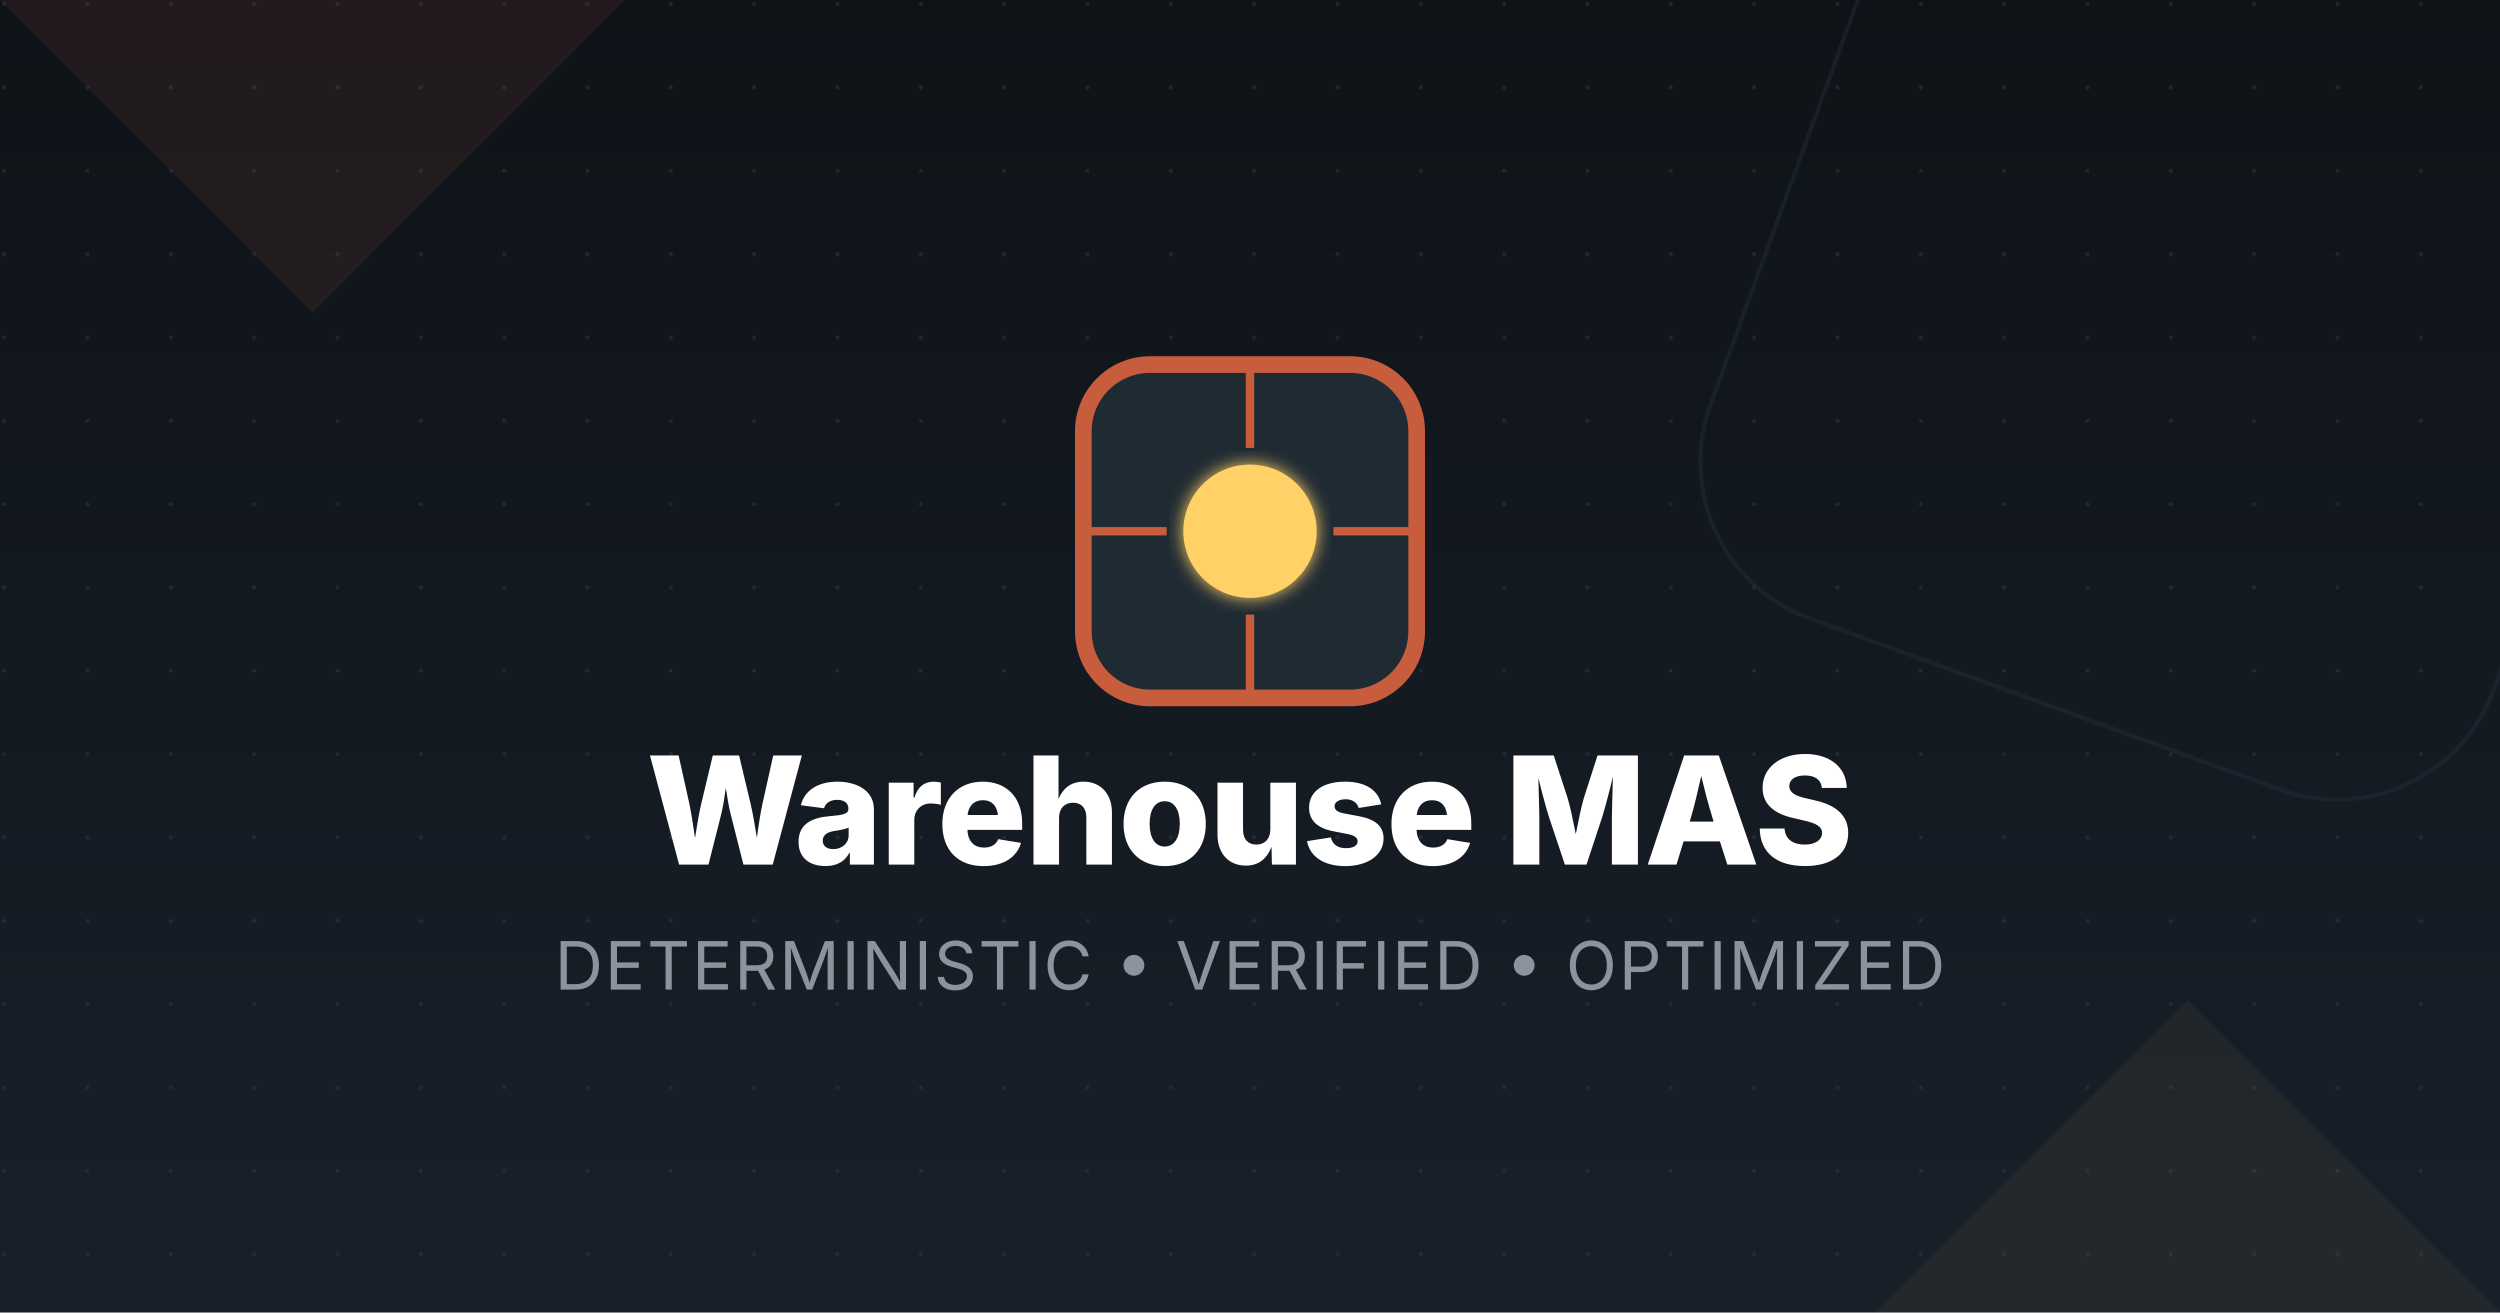
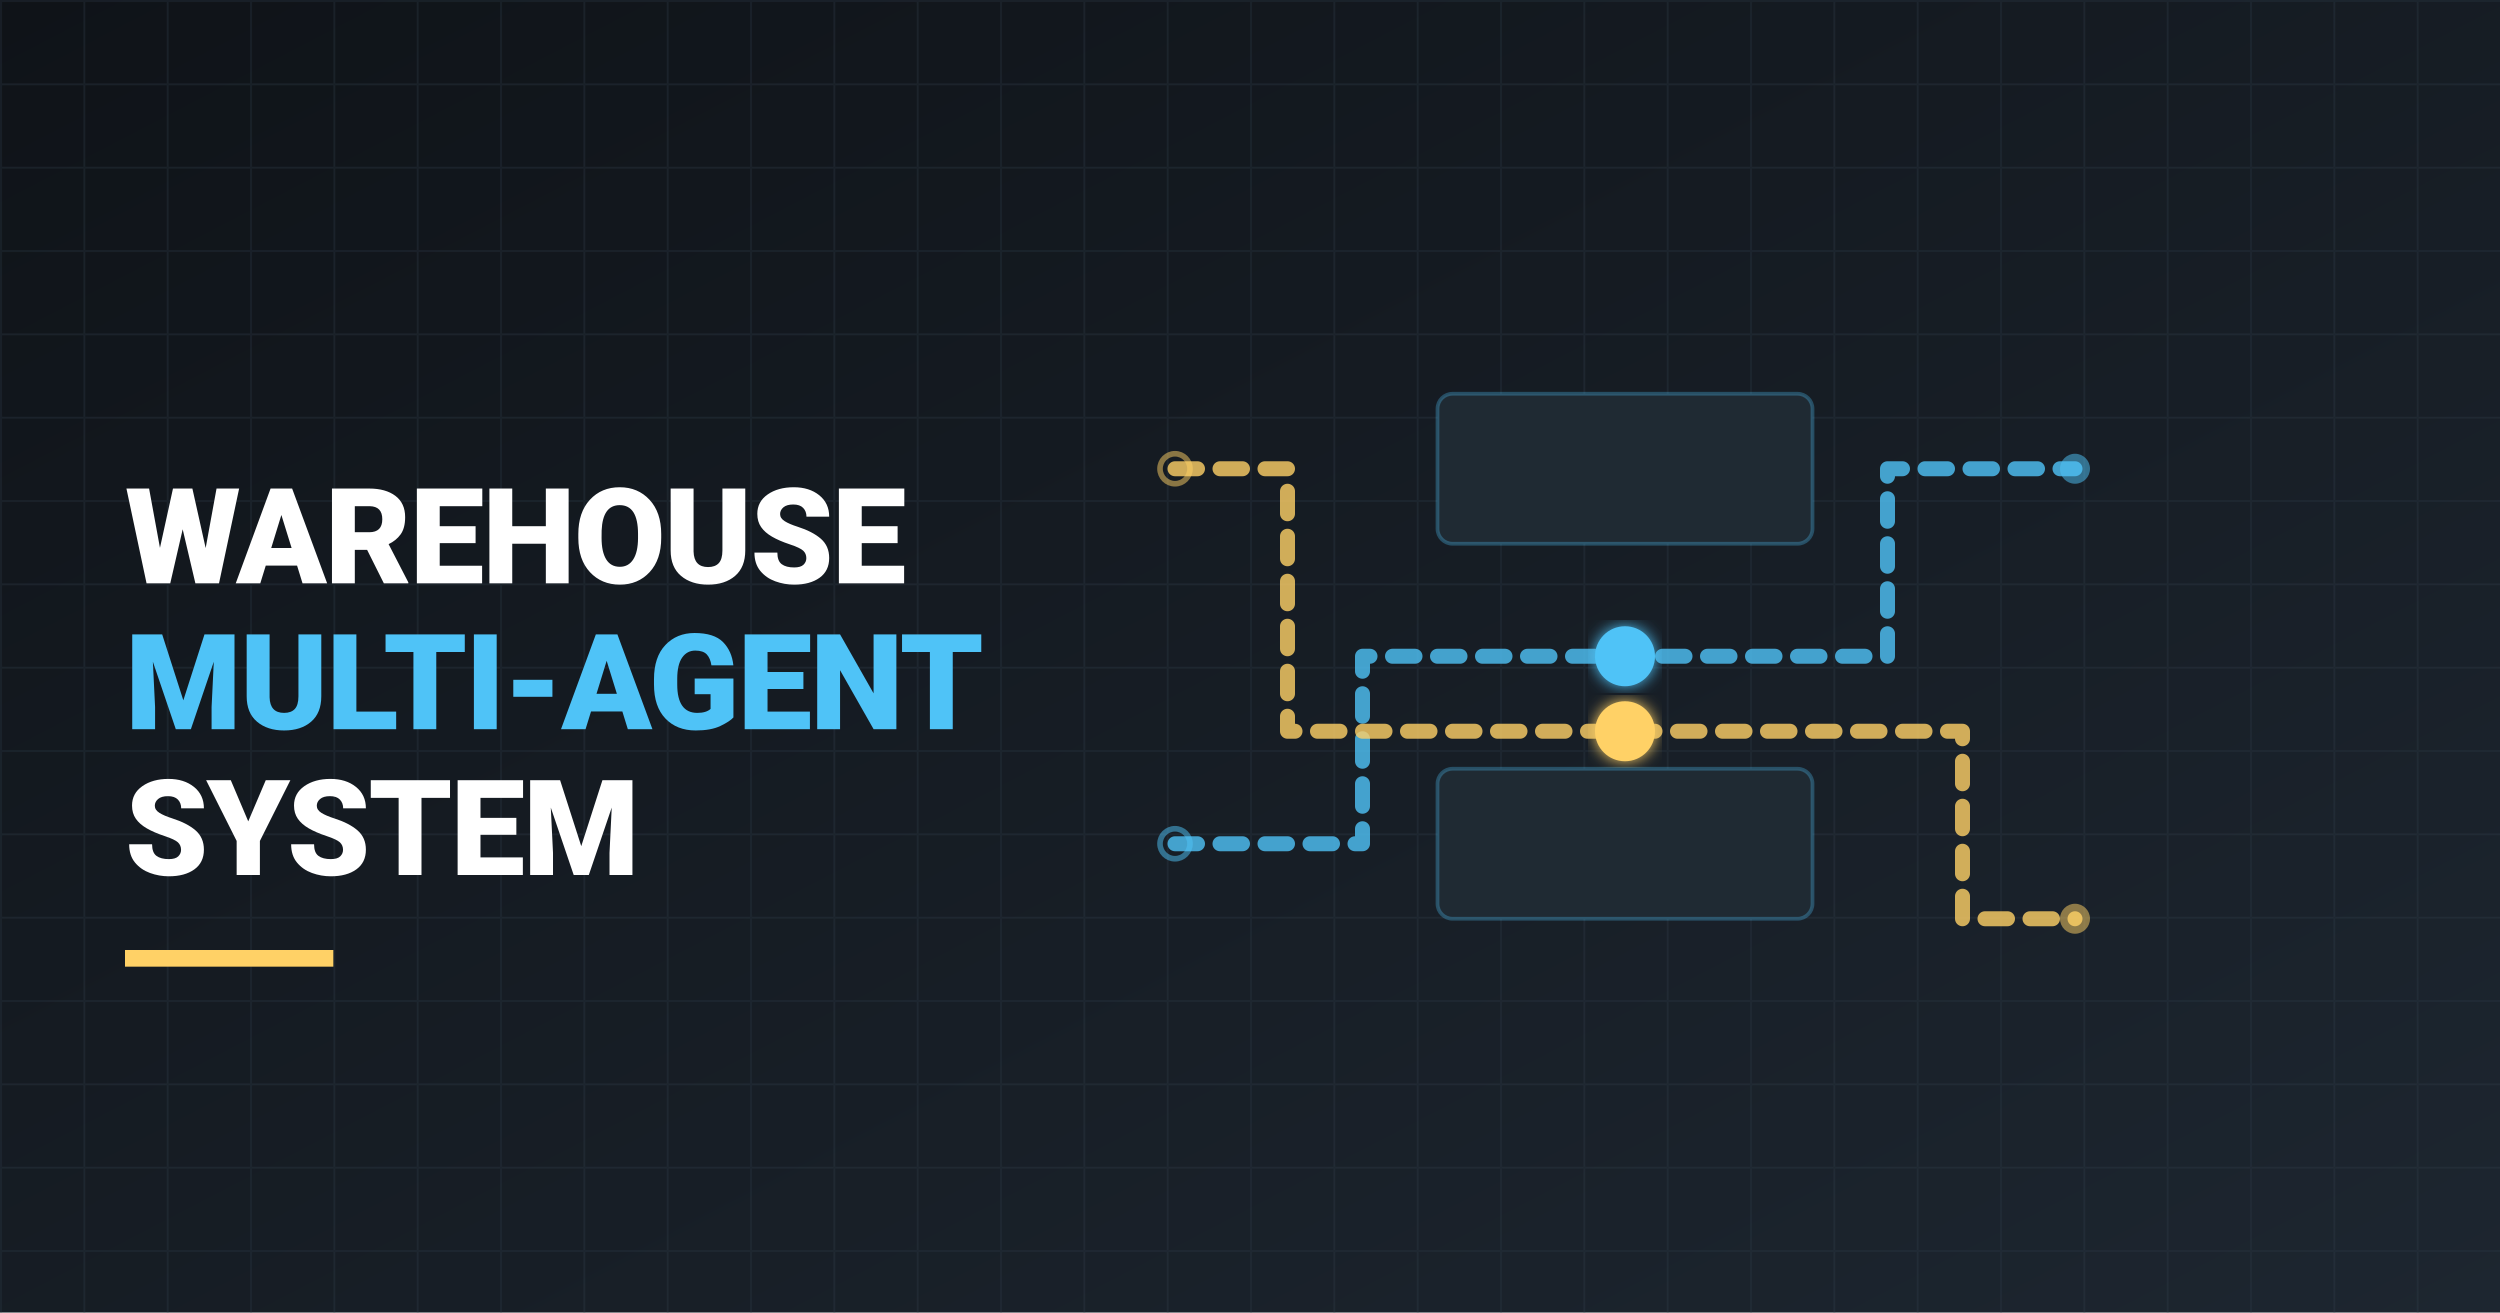
<svg xmlns="http://www.w3.org/2000/svg" viewBox="0 0 1200 630">
  <defs>
-     <linearGradient id="bg" x1="0%" y1="0%" x2="0%" y2="100%">
+     <linearGradient id="bg" x1="0" y1="0" x2="1" y2="1">
      <stop offset="0%" stop-color="#0f1318" />
-       <stop offset="100%" stop-color="#18202a" />
+       <stop offset="100%" stop-color="#1d2630" />
    </linearGradient>
    <pattern id="grid" x="0" y="0" width="40" height="40" patternUnits="userSpaceOnUse">
-       <circle cx="2" cy="2" r="1" fill="#2d3a45" fill-opacity="0.5" />
+       <path d="M 40 0 L 0 0 0 40" fill="none" stroke="#2d3a45" stroke-width="2" />
    </pattern>
    <filter id="glow">
      <feGaussianBlur stdDeviation="4" result="coloredBlur" />
      <feMerge>
        <feMergeNode in="coloredBlur" />
        <feMergeNode in="SourceGraphic" />
      </feMerge>
    </filter>
  </defs>
  <rect width="1200" height="630" fill="url(#bg)" />
-   <rect width="1200" height="630" fill="url(#grid)" />
-   <path d="M0 0 L300 0 L150 150 Z" fill="#c85d3d" fill-opacity="0.1" />
-   <path d="M1200 630 L900 630 L1050 480 Z" fill="#ffd166" fill-opacity="0.05" />
-   <rect x="850" y="-50" width="400" height="400" rx="80" transform="rotate(20 1050 150)" stroke="#2d3a45" stroke-width="2" fill="none" opacity="0.3" />
-   <g transform="translate(600, 315)">
-     <g transform="translate(0, -60)">
-       <rect x="-80" y="-80" width="160" height="160" rx="32" stroke="#c85d3d" stroke-width="8" fill="#1f2a33" />
-       <circle cx="0" cy="0" r="32" fill="#ffd166" filter="url(#glow)" />
-       <path d="M-80 0 H-40 M40 0 H80 M0 -80 V-40 M0 40 V80" stroke="#c85d3d" stroke-width="4" />
+   <rect width="1200" height="630" fill="url(#grid)" opacity="0.3" />
+   <g transform="translate(60, 300)">
+     <text x="0" y="-20" fill="#ffffff" font-family="Segoe UI, Roboto, Helvetica, Arial, sans-serif" font-weight="900" font-size="64" letter-spacing="-1">WAREHOUSE</text>
+     <text x="0" y="50" fill="#4fc3f7" font-family="Segoe UI, Roboto, Helvetica, Arial, sans-serif" font-weight="900" font-size="64" letter-spacing="-1">MULTI-AGENT</text>
+     <text x="0" y="120" fill="#ffffff" font-family="Segoe UI, Roboto, Helvetica, Arial, sans-serif" font-weight="900" font-size="64" letter-spacing="-1">SYSTEM</text>
+     <line x1="0" y1="160" x2="100" y2="160" stroke="#ffd166" stroke-width="8" />
+   </g>
+   <g transform="translate(780, 315) scale(0.9)">
+     <g fill="#1f2a33" stroke="#4fc3f7" stroke-width="2" stroke-opacity="0.3">
+       <rect x="-100" y="-140" width="200" height="80" rx="8" />
+       <rect x="-100" y="60" width="200" height="80" rx="8" />
    </g>
-     <text y="100" font-family="system-ui, -apple-system, sans-serif" font-size="72" font-weight="800" fill="#ffffff" text-anchor="middle" letter-spacing="-1">Warehouse MAS</text>
-     <text y="160" font-family="system-ui, -apple-system, sans-serif" font-size="32" font-weight="400" fill="#8b949e" text-anchor="middle" letter-spacing="1">DETERMINISTIC • VERIFIED • OPTIMIZED</text>
+     <path d="M -240 100 L -140 100 L -140 0 L 140 0 L 140 -100 L 240 -100" fill="none" stroke="#4fc3f7" stroke-width="8" stroke-linecap="round" stroke-linejoin="round" opacity="0.8" stroke-dasharray="12 12" />
+     <path d="M -240 -100 L -180 -100 L -180 40 L 180 40 L 180 140 L 240 140" fill="none" stroke="#ffd166" stroke-width="8" stroke-linecap="round" stroke-linejoin="round" opacity="0.8" stroke-dasharray="12 12" />
+     <circle cx="0" cy="0" r="16" fill="#4fc3f7" filter="url(#glow)" />
+     <circle cx="0" cy="40" r="16" fill="#ffd166" filter="url(#glow)" />
+     <circle cx="-240" cy="100" r="8" fill="none" stroke="#4fc3f7" stroke-width="3" opacity="0.5" />
+     <circle cx="240" cy="-100" r="8" fill="#4fc3f7" opacity="0.5" />
+     <circle cx="-240" cy="-100" r="8" fill="none" stroke="#ffd166" stroke-width="3" opacity="0.5" />
+     <circle cx="240" cy="140" r="8" fill="#ffd166" opacity="0.5" />
  </g>
</svg>
